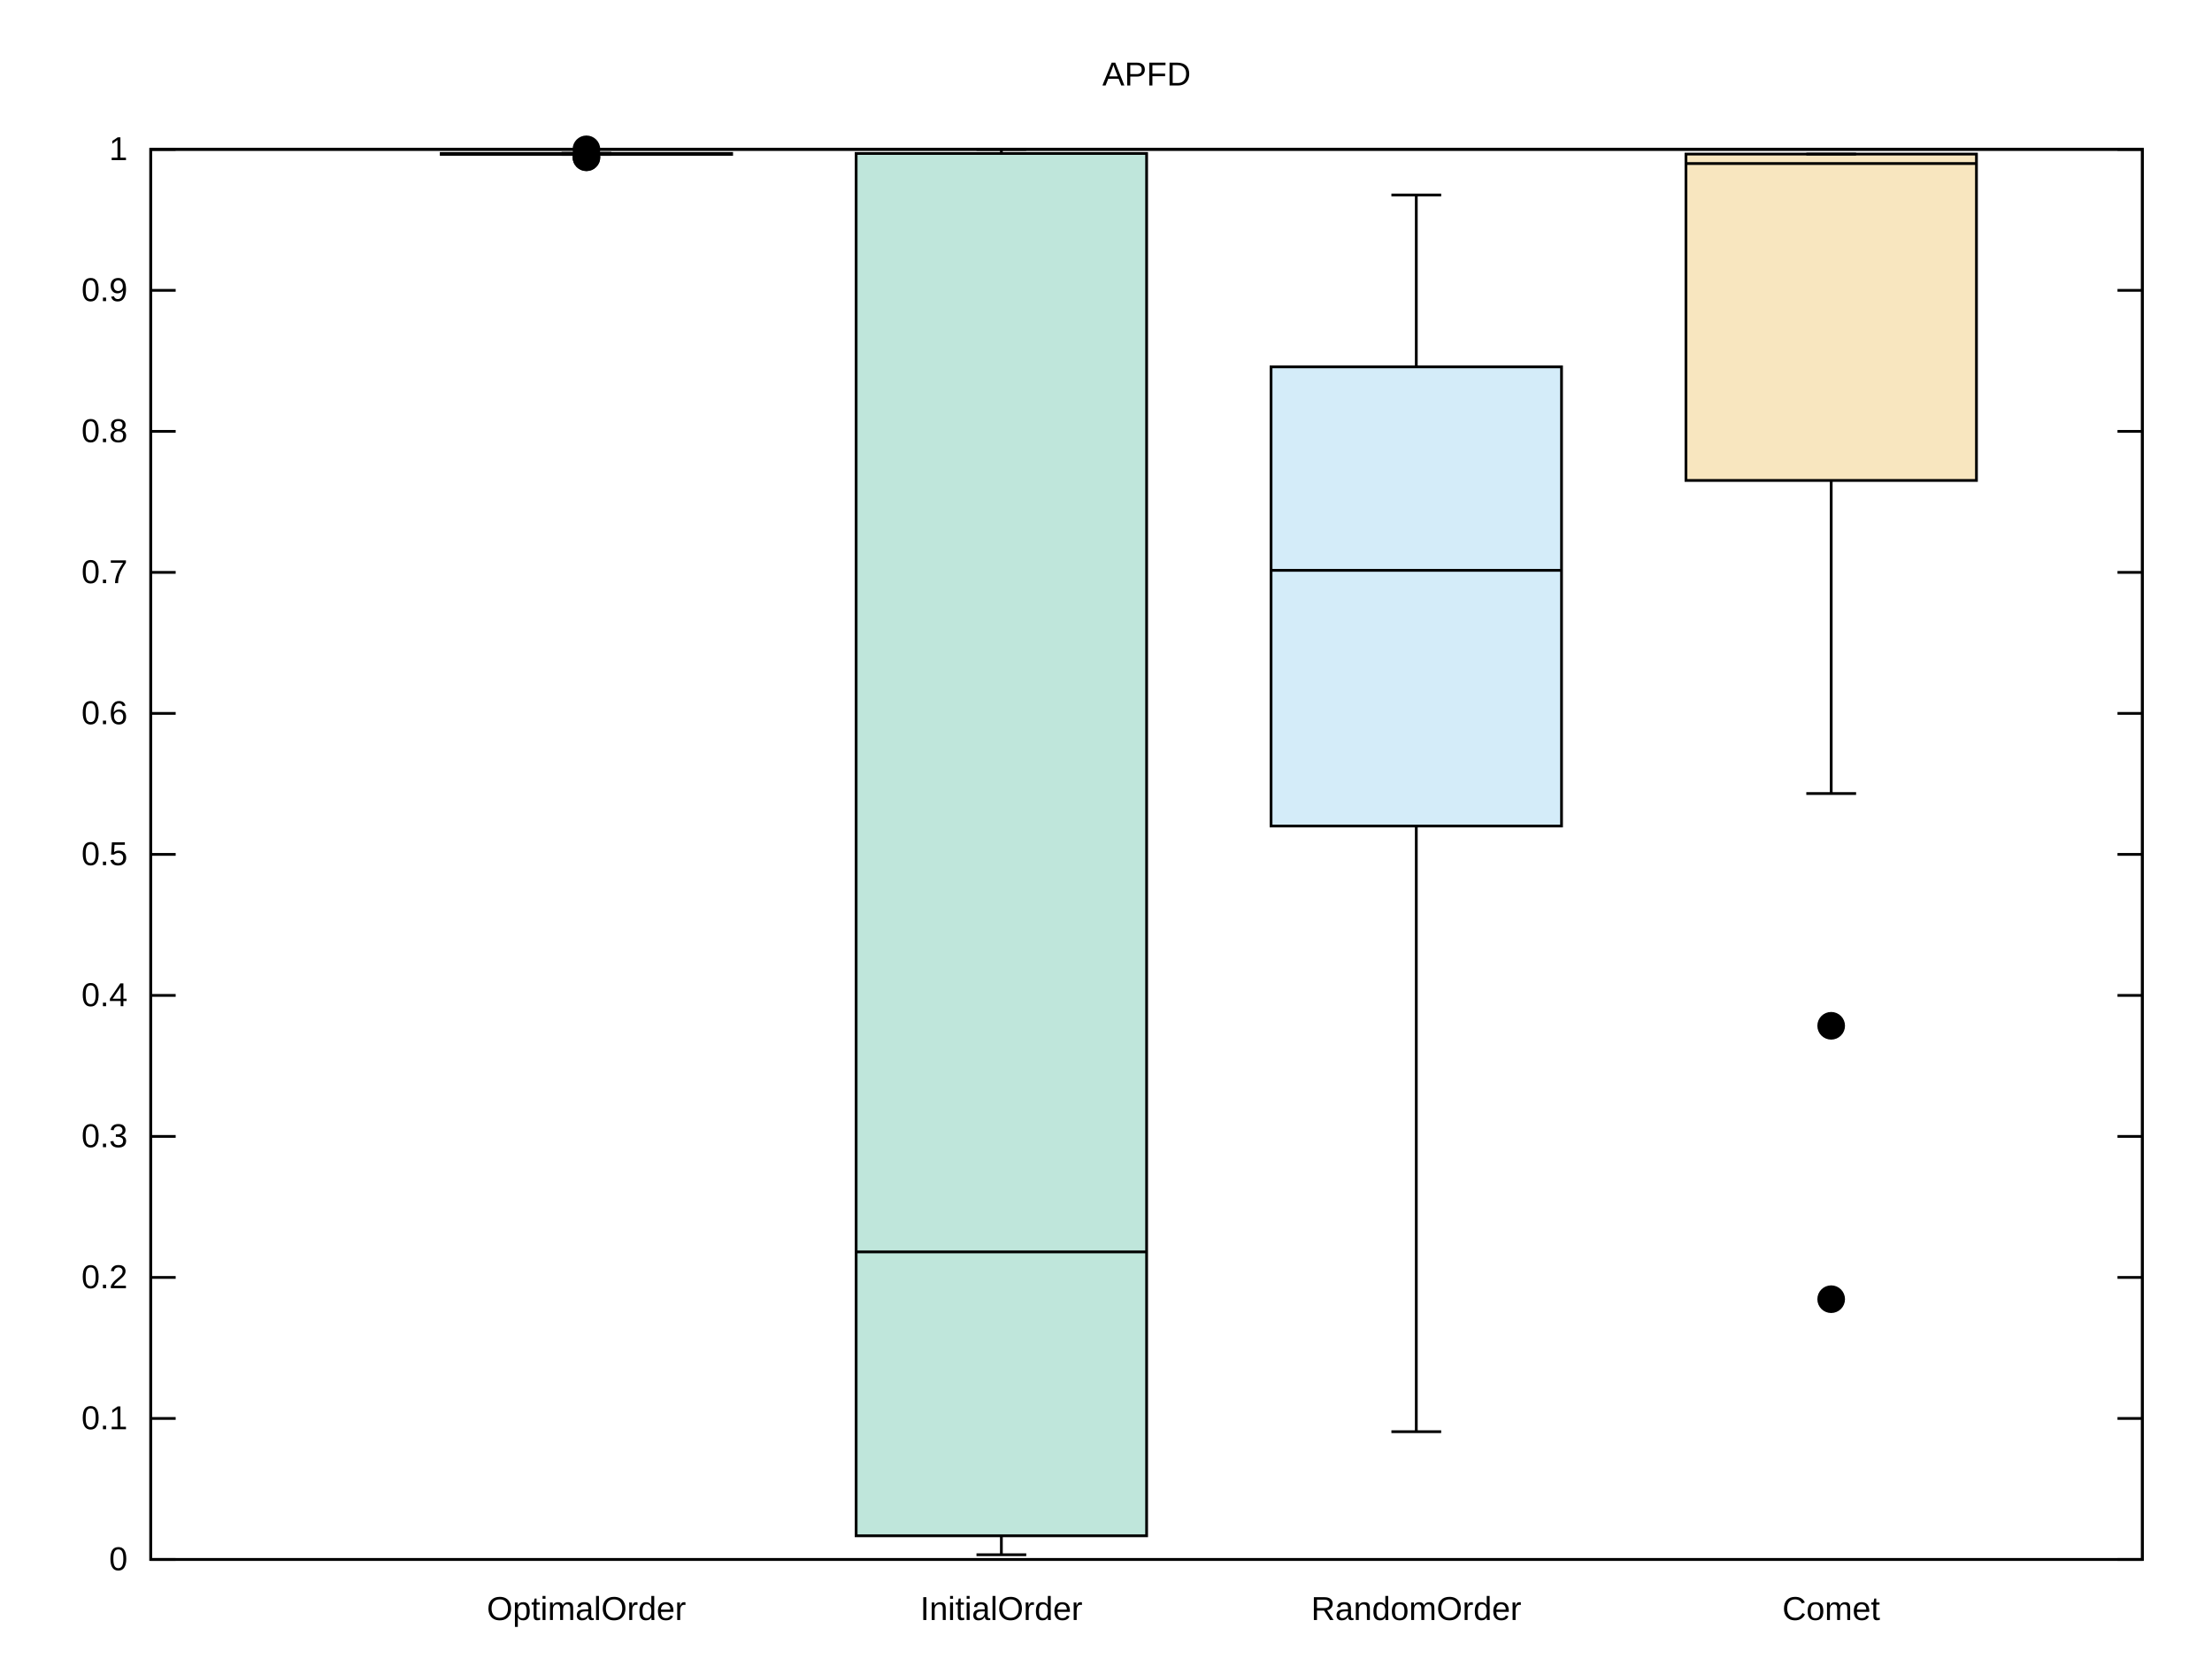
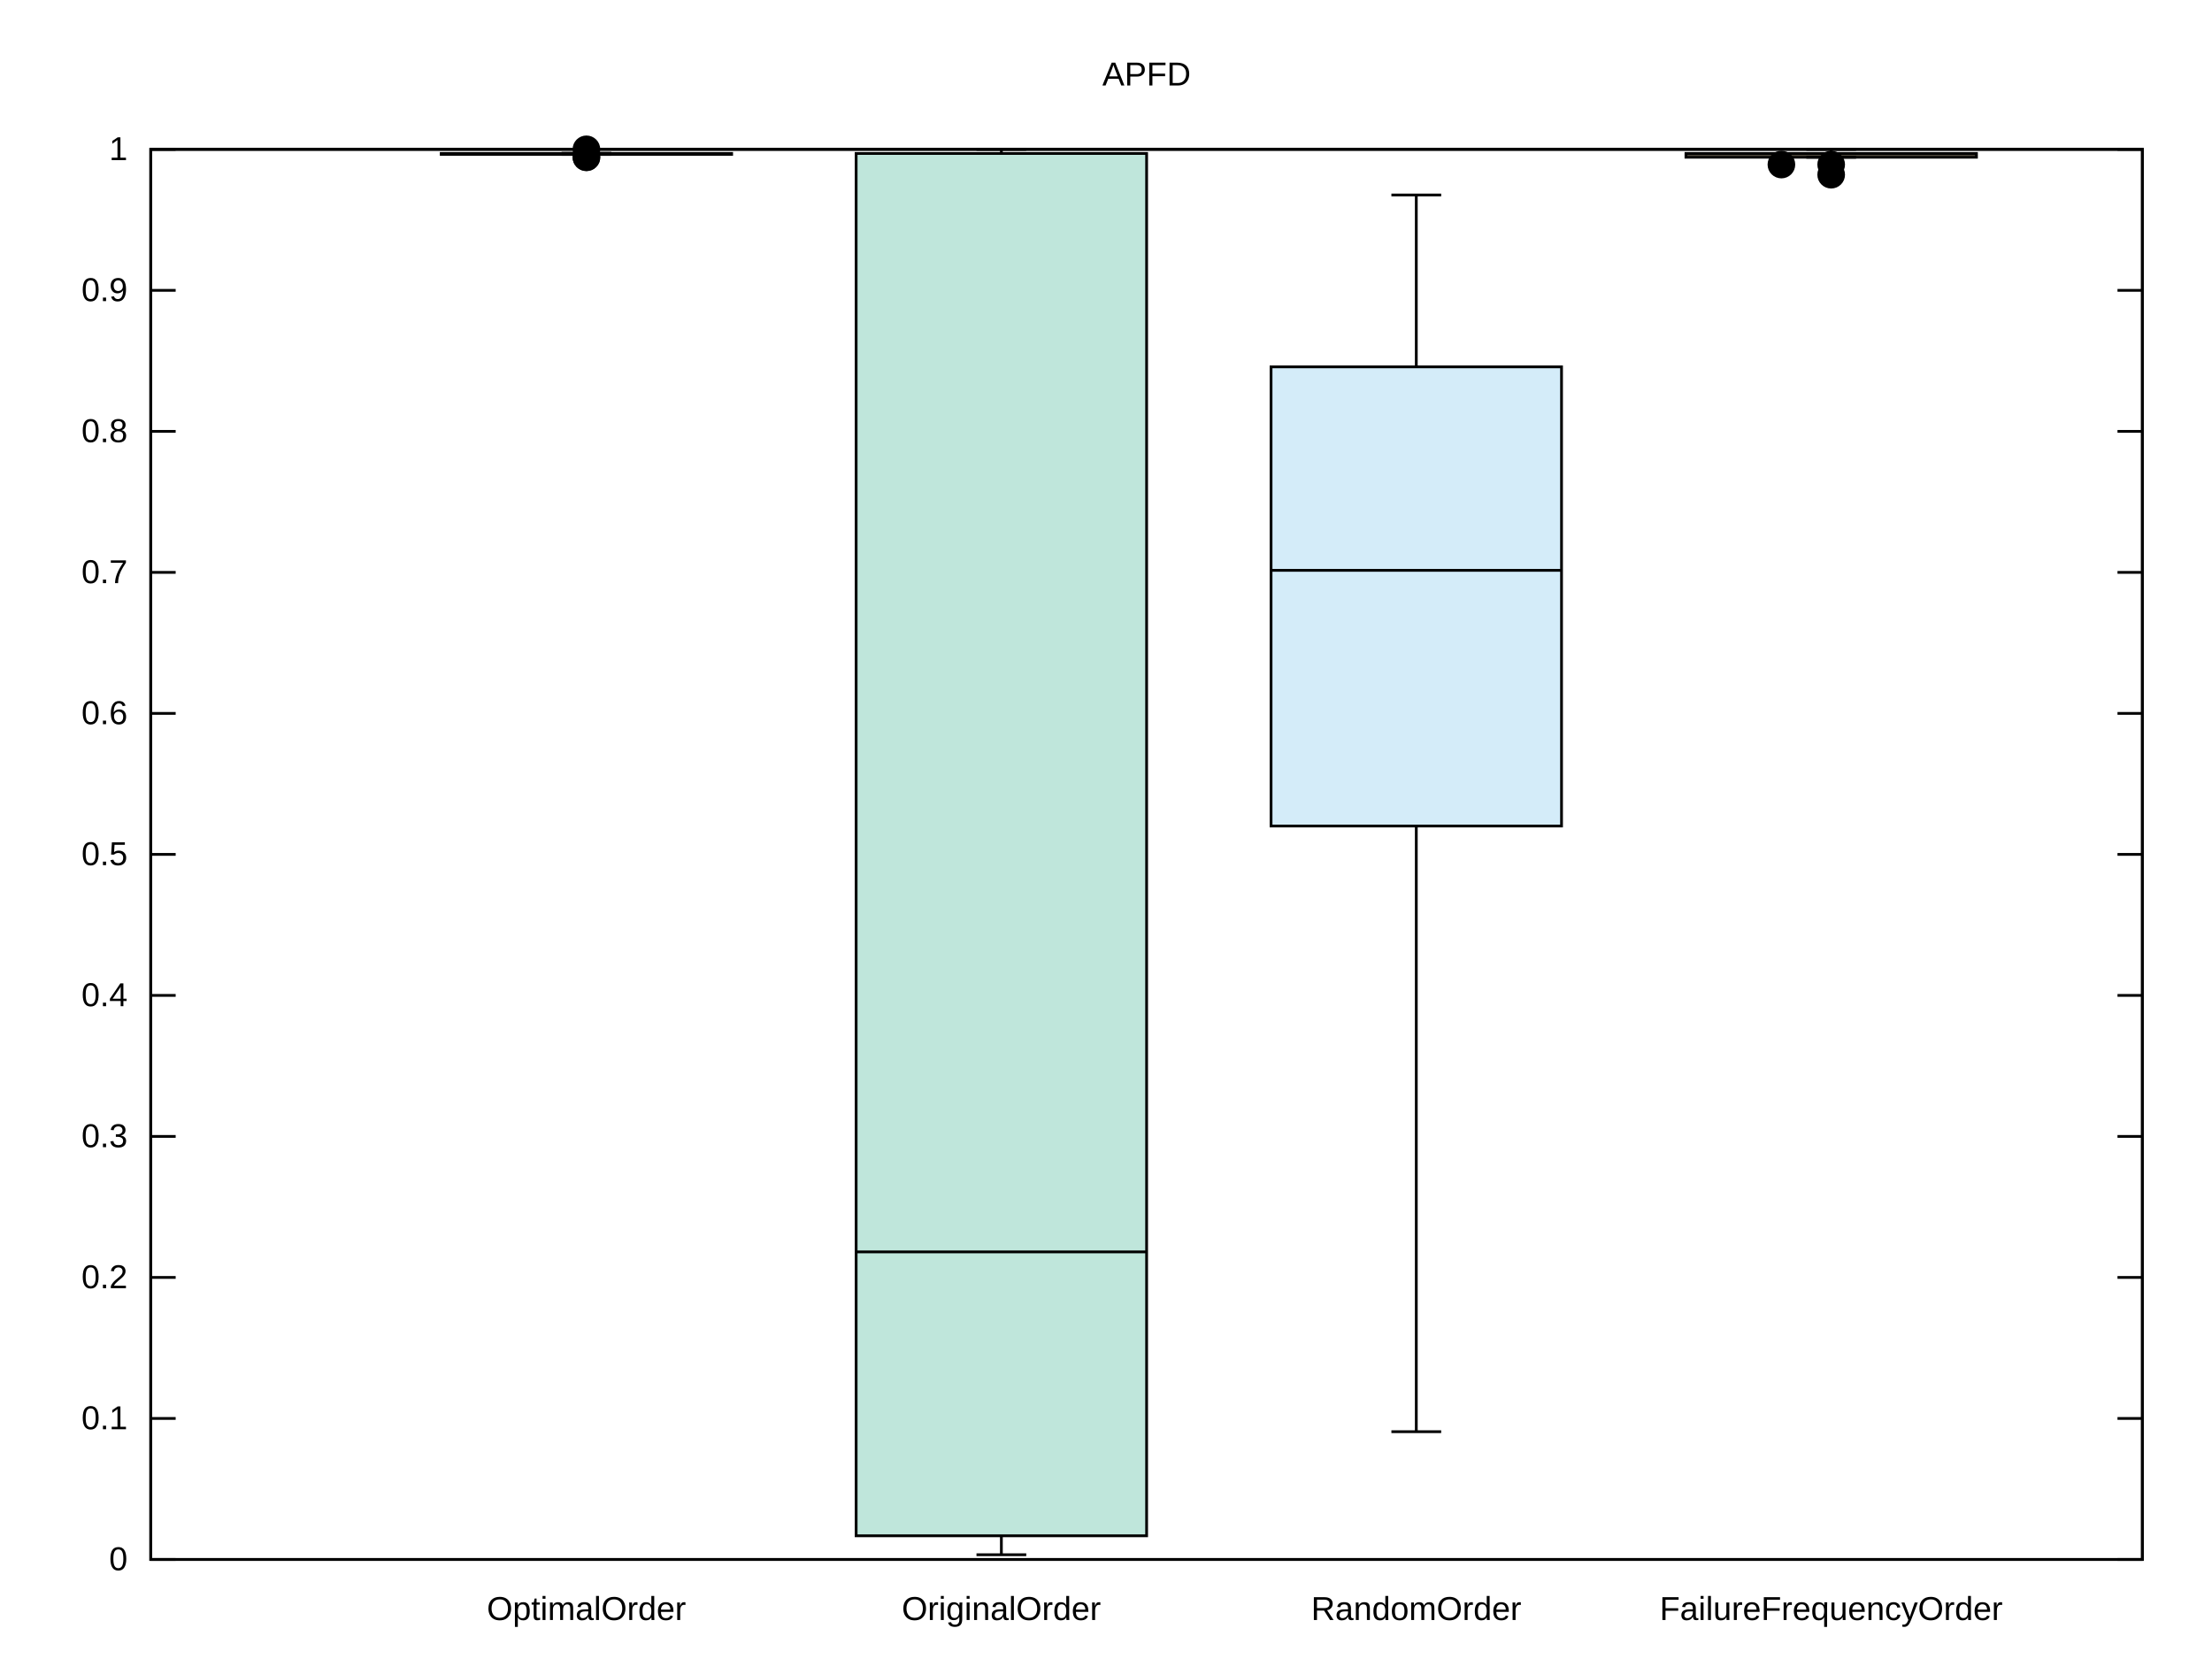
<svg xmlns="http://www.w3.org/2000/svg" xmlns:xlink="http://www.w3.org/1999/xlink" width="800" height="600" viewBox="0 0 800 600">
  <g id="gnuplot_canvas">
    <rect x="0" y="0" width="800" height="600" fill="none" />
    <defs>
      <circle id="gpDot" r="0.5" stroke-width="0.5" stroke="currentColor" />
      <path id="gpPt0" stroke-width="0.222" stroke="currentColor" d="M-1,0 h2 M0,-1 v2" />
      <path id="gpPt1" stroke-width="0.222" stroke="currentColor" d="M-1,-1 L1,1 M1,-1 L-1,1" />
      <path id="gpPt2" stroke-width="0.222" stroke="currentColor" d="M-1,0 L1,0 M0,-1 L0,1 M-1,-1 L1,1 M-1,1 L1,-1" />
      <rect id="gpPt3" stroke-width="0.222" stroke="currentColor" x="-1" y="-1" width="2" height="2" />
      <rect id="gpPt4" stroke-width="0.222" stroke="currentColor" fill="currentColor" x="-1" y="-1" width="2" height="2" />
      <circle id="gpPt5" stroke-width="0.222" stroke="currentColor" cx="0" cy="0" r="1" />
      <use xlink:href="#gpPt5" id="gpPt6" fill="currentColor" stroke="none" />
      <path id="gpPt7" stroke-width="0.222" stroke="currentColor" d="M0,-1.33 L-1.33,0.67 L1.33,0.67 z" />
      <use xlink:href="#gpPt7" id="gpPt8" fill="currentColor" stroke="none" />
      <use xlink:href="#gpPt7" id="gpPt9" stroke="currentColor" transform="rotate(180)" />
      <use xlink:href="#gpPt9" id="gpPt10" fill="currentColor" stroke="none" />
      <use xlink:href="#gpPt3" id="gpPt11" stroke="currentColor" transform="rotate(45)" />
      <use xlink:href="#gpPt11" id="gpPt12" fill="currentColor" stroke="none" />
      <path id="gpPt13" stroke-width="0.222" stroke="currentColor" d="M0,1.330 L1.265,0.411 L0.782,-1.067 L-0.782,-1.076 L-1.265,0.411 z" />
      <use xlink:href="#gpPt13" id="gpPt14" fill="currentColor" stroke="none" />
      <filter id="textbox" filterUnits="objectBoundingBox" x="0" y="0" height="1" width="1">
        <feFlood flood-color="white" flood-opacity="1" result="bgnd" />
        <feComposite in="SourceGraphic" in2="bgnd" operator="atop" />
      </filter>
      <filter id="greybox" filterUnits="objectBoundingBox" x="0" y="0" height="1" width="1">
        <feFlood flood-color="lightgrey" flood-opacity="1" result="grey" />
        <feComposite in="SourceGraphic" in2="grey" operator="atop" />
      </filter>
    </defs>
    <g fill="none" color="white" stroke="currentColor" stroke-width="1.00" stroke-linecap="butt" stroke-linejoin="miter">
</g>
    <g fill="none" color="black" stroke="currentColor" stroke-width="1.00" stroke-linecap="butt" stroke-linejoin="miter">
      <path stroke="black" d="M54.53,564.00 L63.53,564.00 M774.82,564.00 L765.82,564.00  " />
      <g transform="translate(46.14,567.90)" stroke="none" fill="black" font-family="Arial" font-size="12.00" text-anchor="end">
        <text>
          <tspan font-family="Arial"> 0</tspan>
        </text>
      </g>
    </g>
    <g fill="none" color="black" stroke="currentColor" stroke-width="1.00" stroke-linecap="butt" stroke-linejoin="miter">
      <path stroke="black" d="M54.53,513.00 L63.53,513.00 M774.82,513.00 L765.82,513.00  " />
      <g transform="translate(46.14,516.90)" stroke="none" fill="black" font-family="Arial" font-size="12.00" text-anchor="end">
        <text>
          <tspan font-family="Arial"> 0.1</tspan>
        </text>
      </g>
    </g>
    <g fill="none" color="black" stroke="currentColor" stroke-width="1.00" stroke-linecap="butt" stroke-linejoin="miter">
      <path stroke="black" d="M54.53,462.00 L63.53,462.00 M774.82,462.00 L765.82,462.00  " />
      <g transform="translate(46.14,465.90)" stroke="none" fill="black" font-family="Arial" font-size="12.00" text-anchor="end">
        <text>
          <tspan font-family="Arial"> 0.2</tspan>
        </text>
      </g>
    </g>
    <g fill="none" color="black" stroke="currentColor" stroke-width="1.00" stroke-linecap="butt" stroke-linejoin="miter">
      <path stroke="black" d="M54.53,411.00 L63.53,411.00 M774.82,411.00 L765.82,411.00  " />
      <g transform="translate(46.14,414.90)" stroke="none" fill="black" font-family="Arial" font-size="12.00" text-anchor="end">
        <text>
          <tspan font-family="Arial"> 0.3</tspan>
        </text>
      </g>
    </g>
    <g fill="none" color="black" stroke="currentColor" stroke-width="1.00" stroke-linecap="butt" stroke-linejoin="miter">
      <path stroke="black" d="M54.53,360.00 L63.53,360.00 M774.82,360.00 L765.82,360.00  " />
      <g transform="translate(46.14,363.90)" stroke="none" fill="black" font-family="Arial" font-size="12.00" text-anchor="end">
        <text>
          <tspan font-family="Arial"> 0.4</tspan>
        </text>
      </g>
    </g>
    <g fill="none" color="black" stroke="currentColor" stroke-width="1.00" stroke-linecap="butt" stroke-linejoin="miter">
      <path stroke="black" d="M54.53,309.00 L63.53,309.00 M774.82,309.00 L765.82,309.00  " />
      <g transform="translate(46.14,312.90)" stroke="none" fill="black" font-family="Arial" font-size="12.00" text-anchor="end">
        <text>
          <tspan font-family="Arial"> 0.5</tspan>
        </text>
      </g>
    </g>
    <g fill="none" color="black" stroke="currentColor" stroke-width="1.00" stroke-linecap="butt" stroke-linejoin="miter">
      <path stroke="black" d="M54.53,258.01 L63.53,258.01 M774.82,258.01 L765.82,258.01  " />
      <g transform="translate(46.14,261.91)" stroke="none" fill="black" font-family="Arial" font-size="12.00" text-anchor="end">
        <text>
          <tspan font-family="Arial"> 0.6</tspan>
        </text>
      </g>
    </g>
    <g fill="none" color="black" stroke="currentColor" stroke-width="1.00" stroke-linecap="butt" stroke-linejoin="miter">
      <path stroke="black" d="M54.53,207.01 L63.53,207.01 M774.82,207.01 L765.82,207.01  " />
      <g transform="translate(46.14,210.91)" stroke="none" fill="black" font-family="Arial" font-size="12.00" text-anchor="end">
        <text>
          <tspan font-family="Arial"> 0.7</tspan>
        </text>
      </g>
    </g>
    <g fill="none" color="black" stroke="currentColor" stroke-width="1.00" stroke-linecap="butt" stroke-linejoin="miter">
      <path stroke="black" d="M54.53,156.01 L63.53,156.01 M774.82,156.01 L765.82,156.01  " />
      <g transform="translate(46.14,159.91)" stroke="none" fill="black" font-family="Arial" font-size="12.00" text-anchor="end">
        <text>
          <tspan font-family="Arial"> 0.8</tspan>
        </text>
      </g>
    </g>
    <g fill="none" color="black" stroke="currentColor" stroke-width="1.00" stroke-linecap="butt" stroke-linejoin="miter">
      <path stroke="black" d="M54.53,105.01 L63.53,105.01 M774.82,105.01 L765.82,105.01  " />
      <g transform="translate(46.14,108.91)" stroke="none" fill="black" font-family="Arial" font-size="12.00" text-anchor="end">
        <text>
          <tspan font-family="Arial"> 0.9</tspan>
        </text>
      </g>
    </g>
    <g fill="none" color="black" stroke="currentColor" stroke-width="1.00" stroke-linecap="butt" stroke-linejoin="miter">
      <path stroke="black" d="M54.53,54.01 L63.53,54.01 M774.82,54.01 L765.82,54.01  " />
      <g transform="translate(46.14,57.91)" stroke="none" fill="black" font-family="Arial" font-size="12.00" text-anchor="end">
        <text>
          <tspan font-family="Arial"> 1</tspan>
        </text>
      </g>
    </g>
    <g fill="none" color="black" stroke="currentColor" stroke-width="1.00" stroke-linecap="butt" stroke-linejoin="miter">
      <path stroke="black" d="M212.09,564.00  " />
      <g transform="translate(212.09,585.90)" stroke="none" fill="black" font-family="Arial" font-size="12.00" text-anchor="middle">
        <text>
          <tspan font-family="Arial">OptimalOrder</tspan>
        </text>
      </g>
    </g>
    <g fill="none" color="black" stroke="currentColor" stroke-width="1.00" stroke-linecap="butt" stroke-linejoin="miter">
      <path stroke="black" d="M362.15,564.00  " />
      <g transform="translate(362.15,585.90)" stroke="none" fill="black" font-family="Arial" font-size="12.00" text-anchor="middle">
        <text>
-           <tspan font-family="Arial">InitialOrder</tspan>
+           <tspan font-family="Arial">OriginalOrder</tspan>
        </text>
      </g>
    </g>
    <g fill="none" color="black" stroke="currentColor" stroke-width="1.00" stroke-linecap="butt" stroke-linejoin="miter">
      <path stroke="black" d="M512.21,564.00  " />
      <g transform="translate(512.21,585.90)" stroke="none" fill="black" font-family="Arial" font-size="12.00" text-anchor="middle">
        <text>
          <tspan font-family="Arial">RandomOrder</tspan>
        </text>
      </g>
    </g>
    <g fill="none" color="black" stroke="currentColor" stroke-width="1.00" stroke-linecap="butt" stroke-linejoin="miter">
      <path stroke="black" d="M662.27,564.00  " />
      <g transform="translate(662.27,585.90)" stroke="none" fill="black" font-family="Arial" font-size="12.00" text-anchor="middle">
        <text>
-           <tspan font-family="Arial">Comet</tspan>
+           <tspan font-family="Arial">FailureFrequencyOrder</tspan>
        </text>
      </g>
    </g>
    <g fill="none" color="black" stroke="currentColor" stroke-width="1.00" stroke-linecap="butt" stroke-linejoin="miter">
</g>
    <g fill="none" color="black" stroke="currentColor" stroke-width="1.00" stroke-linecap="butt" stroke-linejoin="miter">
      <path stroke="black" d="M54.53,54.01 L54.53,564.00 L774.82,564.00 L774.82,54.01 L54.53,54.01 Z  " />
    </g>
    <g fill="none" color="black" stroke="currentColor" stroke-width="1.00" stroke-linecap="butt" stroke-linejoin="miter">
</g>
    <g id="gnuplot_plot_1">
      <g fill="none" color="black" stroke="currentColor" stroke-width="1.00" stroke-linecap="butt" stroke-linejoin="miter">
</g>
      <g fill="none" color="black" stroke="currentColor" stroke-width="1.00" stroke-linecap="butt" stroke-linejoin="miter">
        <g stroke="none" shape-rendering="crispEdges">
          <polygon fill="rgb(148,   0, 211)" fill-opacity="0.25" points="159.57,55.84 264.61,55.84 264.61,55.50 159.57,55.50 " />
        </g>
        <path stroke="black" d="M159.57,55.84 L264.61,55.84 L264.61,55.50 L159.57,55.50 L159.57,55.84 Z  " />
        <path stroke="black" d="M159.57,55.72 L264.61,55.72 M212.09,55.84 M212.09,55.50 L212.09,55.42 M203.09,55.42 L221.09,55.42 M203.09,55.84   L221.09,55.84  " />
        <use xlink:href="#gpPt6" transform="translate(212.09,56.88) scale(4.50)" color="black" />
        <use xlink:href="#gpPt6" transform="translate(212.09,56.86) scale(4.50)" color="black" />
        <use xlink:href="#gpPt6" transform="translate(212.09,54.01) scale(4.50)" color="black" />
      </g>
    </g>
    <g id="gnuplot_plot_2">
      <g fill="none" color="black" stroke="currentColor" stroke-width="1.00" stroke-linecap="butt" stroke-linejoin="miter">
</g>
      <g fill="none" color="black" stroke="currentColor" stroke-width="1.00" stroke-linecap="butt" stroke-linejoin="miter">
        <g stroke="none" shape-rendering="crispEdges">
          <polygon fill="rgb(  0, 158, 115)" fill-opacity="0.25" points="309.63,555.44 414.69,555.44 414.69,55.50 309.63,55.50 " />
        </g>
        <path stroke="black" d="M309.63,555.44 L414.69,555.44 L414.69,55.50 L309.63,55.50 L309.63,555.44 Z  " />
        <path stroke="black" d="M309.63,452.76 L414.69,452.76 M362.16,562.29 L362.16,555.44 M362.16,55.50 L362.16,54.01 M353.16,54.01 L371.16,54.01   M353.16,562.29 L371.16,562.29  " />
      </g>
    </g>
    <g id="gnuplot_plot_3">
      <g fill="none" color="black" stroke="currentColor" stroke-width="1.00" stroke-linecap="butt" stroke-linejoin="miter">
</g>
      <g fill="none" color="black" stroke="currentColor" stroke-width="1.00" stroke-linecap="butt" stroke-linejoin="miter">
        <g stroke="none" shape-rendering="crispEdges">
          <polygon fill="rgb( 86, 180, 233)" fill-opacity="0.25" points="459.69,298.74 564.75,298.74 564.75,132.68 459.69,132.68 " />
        </g>
        <path stroke="black" d="M459.69,298.74 L564.75,298.74 L564.75,132.68 L459.69,132.68 L459.69,298.74 Z  " />
        <path stroke="black" d="M459.69,206.27 L564.75,206.27 M512.22,517.79 L512.22,298.74 M512.22,132.68 L512.22,70.52 M503.22,70.52 L521.22,70.52   M503.22,517.79 L521.22,517.79  " />
      </g>
    </g>
    <g id="gnuplot_plot_4">
      <g fill="none" color="black" stroke="currentColor" stroke-width="1.00" stroke-linecap="butt" stroke-linejoin="miter">
</g>
      <g fill="none" color="black" stroke="currentColor" stroke-width="1.00" stroke-linecap="butt" stroke-linejoin="miter">
        <g stroke="none" shape-rendering="crispEdges">
-           <polygon fill="rgb(230, 159,   0)" fill-opacity="0.25" points="609.75,173.76 714.81,173.76 714.81,55.72 609.75,55.72 " />
-         </g>
-         <path stroke="black" d="M609.75,173.76 L714.81,173.76 L714.81,55.72 L609.75,55.72 L609.75,173.76 Z  " />
-         <path stroke="black" d="M609.75,59.14 L714.81,59.14 M662.28,286.99 L662.28,173.76 M662.28,55.72 M653.28,55.72 L671.28,55.72 M653.28,286.99   L671.28,286.99  " />
-         <use xlink:href="#gpPt6" transform="translate(662.27,469.87) scale(4.50)" color="black" />
-         <use xlink:href="#gpPt6" transform="translate(662.27,370.99) scale(4.50)" color="black" />
+           <polygon fill="rgb(230, 159,   0)" fill-opacity="0.25" points="609.75,56.86 714.81,56.86 714.81,55.50 609.75,55.50 " />
+         </g>
+         <path stroke="black" d="M609.75,56.86 L714.81,56.86 L714.81,55.50 L609.75,55.50 L609.75,56.86 Z  " />
+         <path stroke="black" d="M609.75,55.72 L714.81,55.72 M662.28,56.88 L662.28,56.86 M662.28,55.50 L662.28,54.01 M653.28,54.01 L671.28,54.01   M653.28,56.88 L671.28,56.88  " />
+         <use xlink:href="#gpPt6" transform="translate(662.27,63.18) scale(4.50)" color="black" />
+         <use xlink:href="#gpPt6" transform="translate(662.27,59.51) scale(4.50)" color="black" />
+         <use xlink:href="#gpPt6" transform="translate(644.27,59.51) scale(4.50)" color="black" />
      </g>
    </g>
    <g fill="none" color="white" stroke="black" stroke-width="2.00" stroke-linecap="butt" stroke-linejoin="miter">
</g>
    <g fill="none" color="black" stroke="currentColor" stroke-width="2.00" stroke-linecap="butt" stroke-linejoin="miter">
</g>
    <g fill="none" color="black" stroke="black" stroke-width="1.00" stroke-linecap="butt" stroke-linejoin="miter">
</g>
    <g fill="none" color="black" stroke="currentColor" stroke-width="1.00" stroke-linecap="butt" stroke-linejoin="miter">
      <path stroke="black" d="M54.53,54.01 L54.53,564.00 L774.82,564.00 L774.82,54.01 L54.53,54.01 Z  " />
    </g>
    <g fill="none" color="black" stroke="currentColor" stroke-width="1.00" stroke-linecap="butt" stroke-linejoin="miter">
      <g transform="translate(414.67,30.91)" stroke="none" fill="black" font-family="Arial" font-size="12.00" text-anchor="middle">
        <text>
          <tspan font-family="Arial">APFD</tspan>
        </text>
      </g>
    </g>
    <g fill="none" color="black" stroke="currentColor" stroke-width="1.00" stroke-linecap="butt" stroke-linejoin="miter">
</g>
  </g>
</svg>
